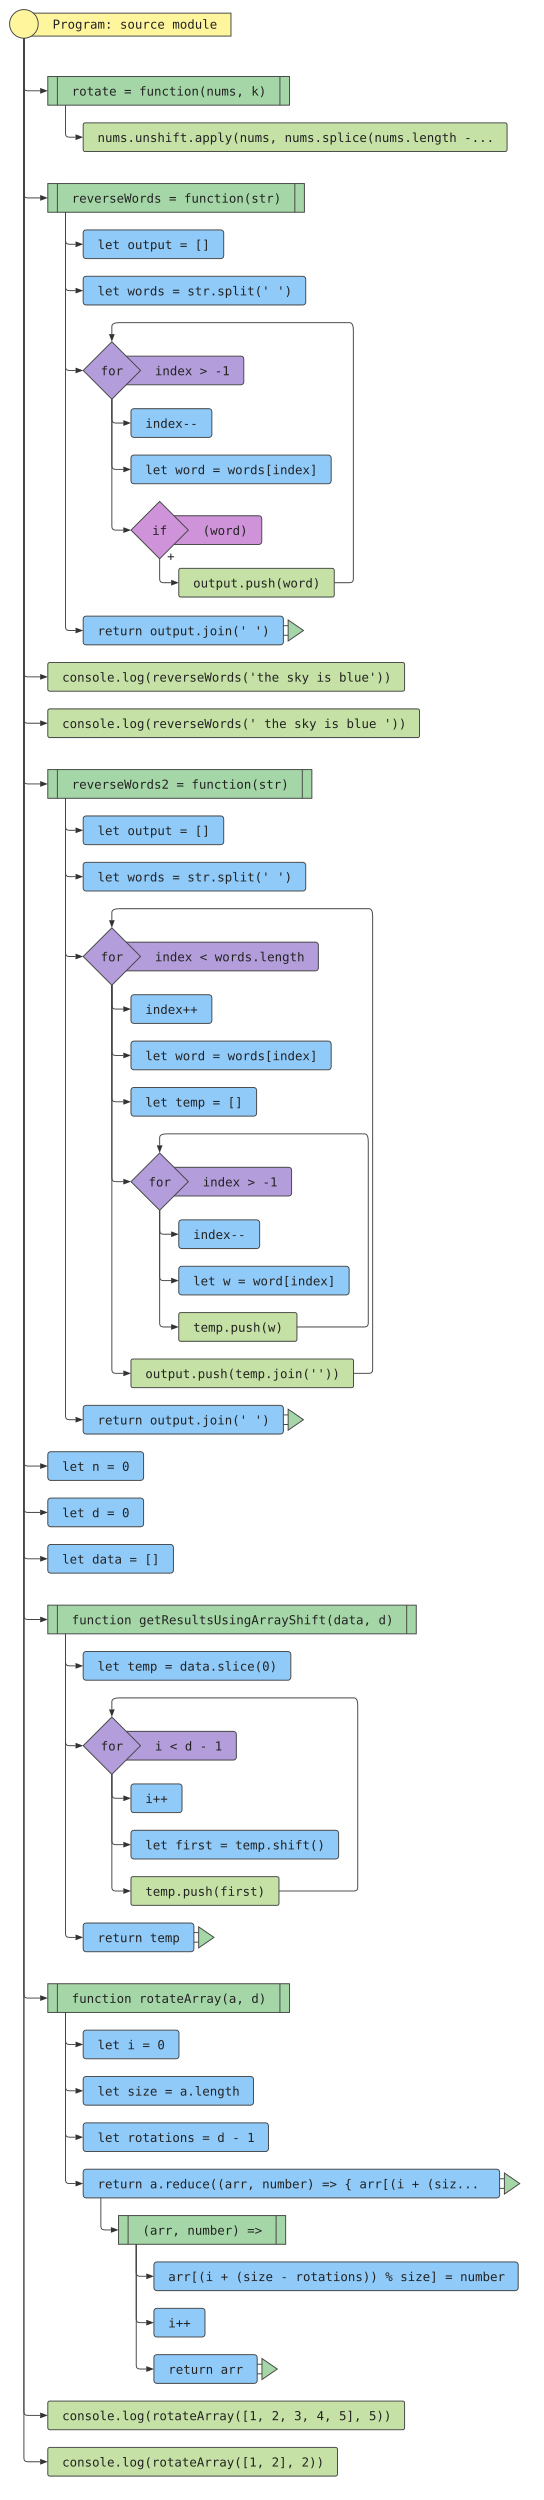
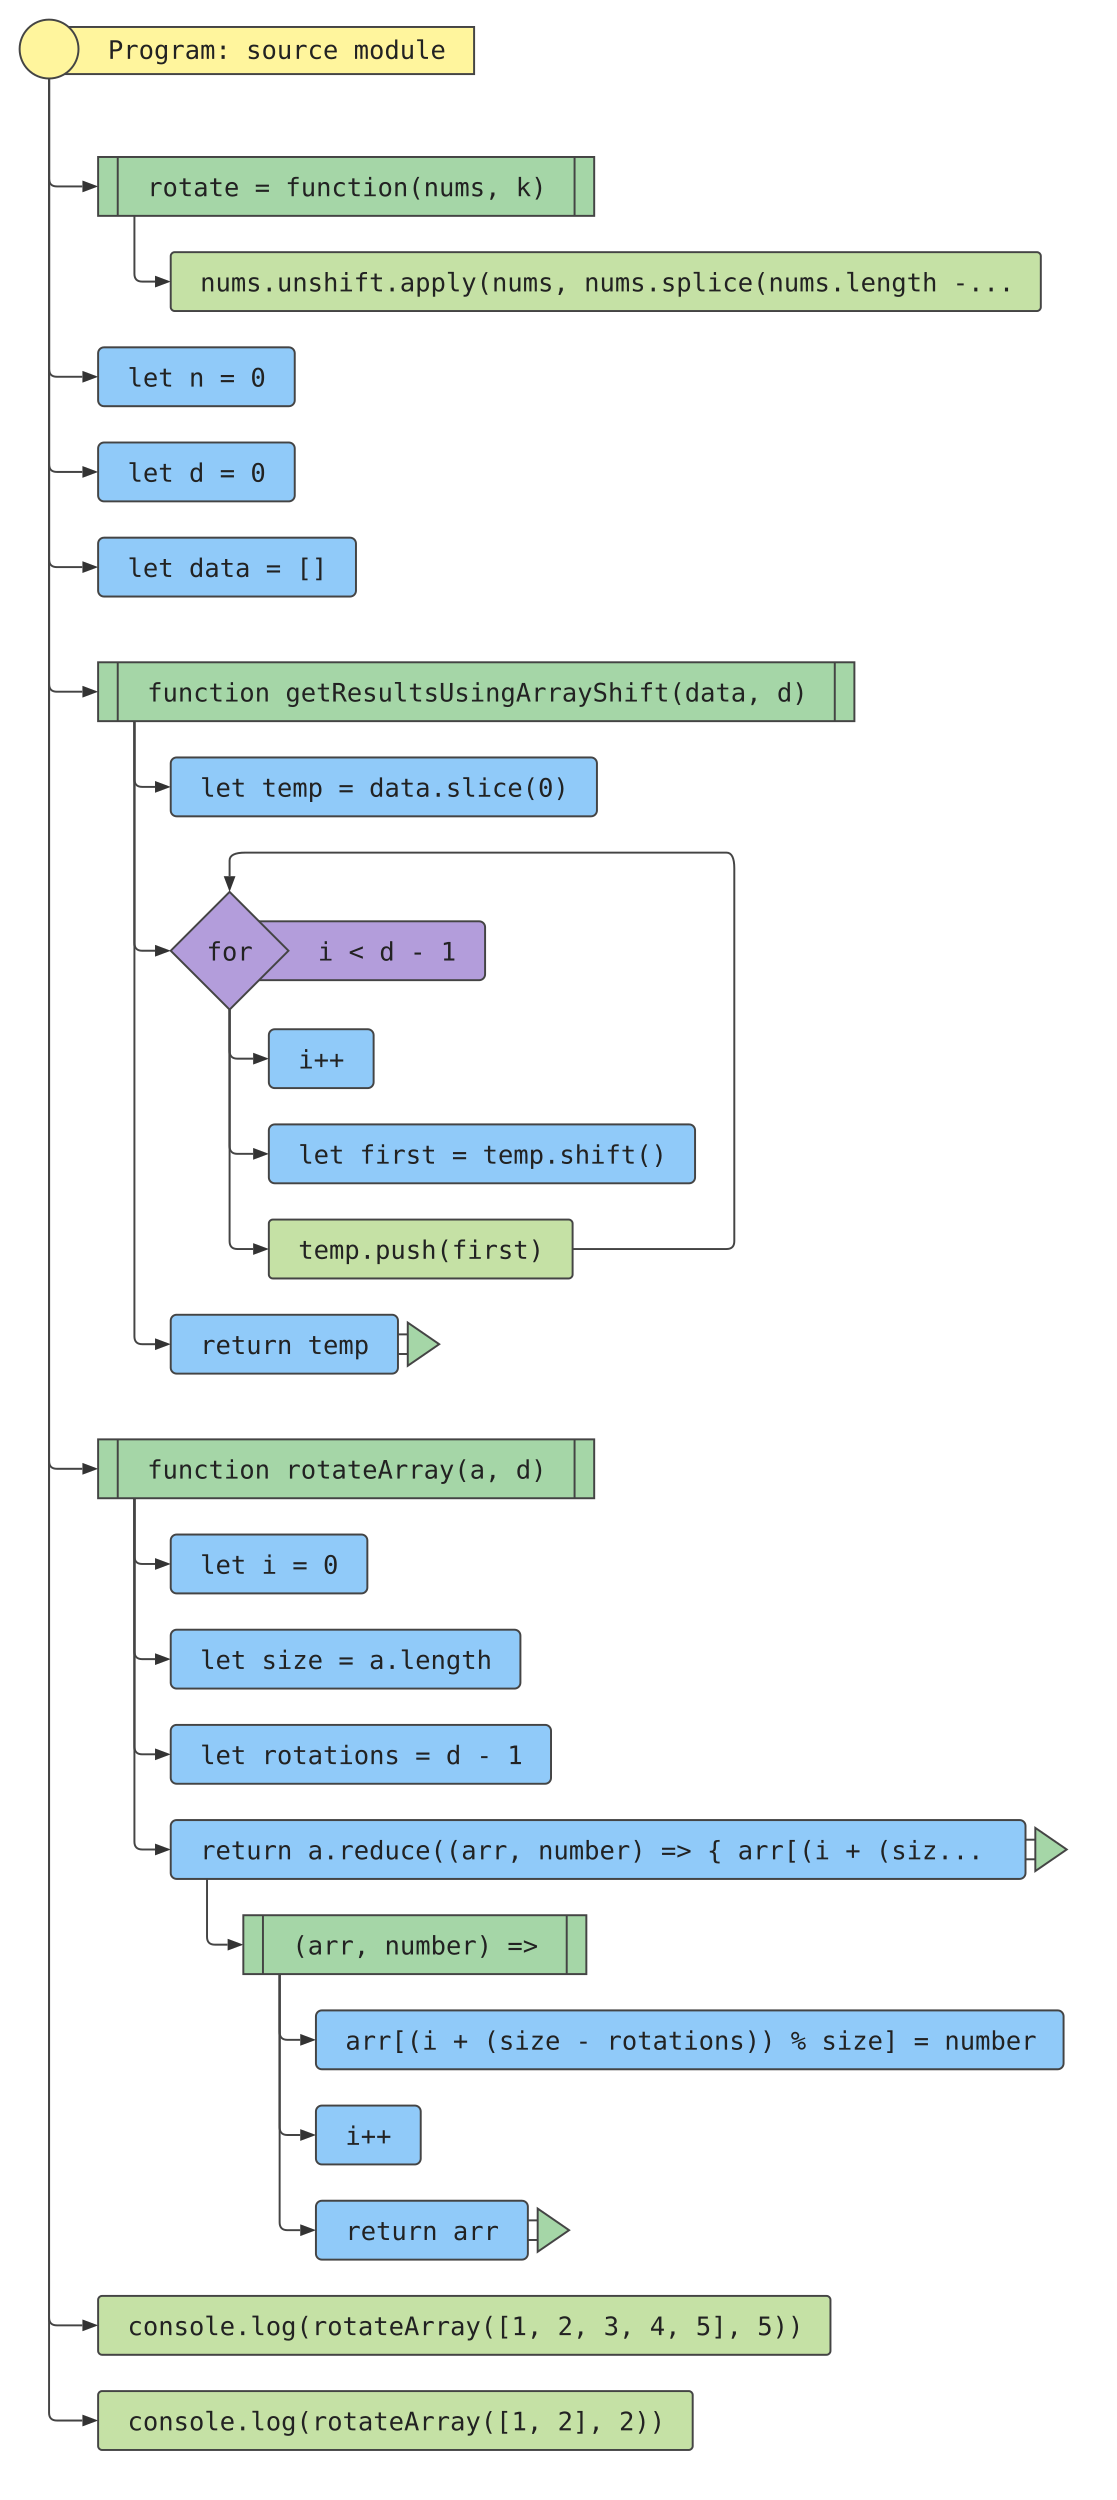
- <svg xmlns="http://www.w3.org/2000/svg" width="569" height="2615">
+ <svg xmlns="http://www.w3.org/2000/svg" width="569" height="1274">
  <g>
    <rect x="50" y="80" width="252.8" height="30" style="fill:#a5d6a7; stroke:#444; stroke-width:1" />
    <line x1="60" y1="80" x2="60" y2="110" style="fill:#a5d6a7; stroke:#444; stroke-width:1" />
    <line x1="292.8" y1="80" x2="292.8" y2="110" style="fill:#a5d6a7; stroke:#444; stroke-width:1" />
    <text x="75" y="100" font-family="monospace" font-size="13" fill="#222">
      <tspan x="75" y="100">rotate = function(nums, k)</tspan>
    </text>
  </g>
  <g>
    <rect x="87" y="128.5" width="443.4" height="30" rx="2" ry="2" style="fill:#C5E1A5; stroke:#444; stroke-width:1" />
    <text x="102" y="148.5" font-family="monospace" font-size="13" fill="#222">
      <tspan x="102" y="148.5">nums.unshift.apply(nums, nums.splice(nums.length -...</tspan>
    </text>
  </g>
  <g>
-     <rect x="50" y="192" width="268.4" height="30" style="fill:#a5d6a7; stroke:#444; stroke-width:1" />
-     <line x1="60" y1="192" x2="60" y2="222" style="fill:#a5d6a7; stroke:#444; stroke-width:1" />
-     <line x1="308.4" y1="192" x2="308.4" y2="222" style="fill:#a5d6a7; stroke:#444; stroke-width:1" />
-     <text x="75" y="212" font-family="monospace" font-size="13" fill="#222">
-       <tspan x="75" y="212">reverseWords = function(str)</tspan>
-     </text>
-   </g>
-   <g>
-     <rect x="87" y="240.5" width="147" height="30" rx="3" ry="3" style="fill:#90caf9; stroke:#444; stroke-width:1" />
-     <text x="102" y="260.5" font-family="monospace" font-size="13" fill="#222">
-       <tspan x="102" y="260.5">let output = []</tspan>
-     </text>
-   </g>
-   <g>
-     <rect x="87" y="289" width="232.8" height="30" rx="3" ry="3" style="fill:#90caf9; stroke:#444; stroke-width:1" />
-     <text x="102" y="309" font-family="monospace" font-size="13" fill="#222">
-       <tspan x="102" y="309">let words = str.split(' ')</tspan>
-     </text>
-   </g>
-   <g>
-     <rect x="117" y="372.5" width="138" height="30" rx="3" ry="3" style="fill:#b39ddb; stroke:#444; stroke-width:1" />
-     <polygon points="87,387.5 117,357.5 147,387.5 117,417.5" style="fill:#b39ddb; stroke:#444; stroke-width:1" />
-     <text x="162" y="392.5" font-family="monospace" font-size="13" fill="#222">
-       <tspan x="162" y="392.5">index &gt; -1</tspan>
-     </text>
-     <text x="105.3" y="392.5" font-family="monospace" font-size="13" fill="#222">for</text>
-   </g>
-   <g>
-     <rect x="137" y="427.5" width="84.6" height="30" rx="3" ry="3" style="fill:#90caf9; stroke:#444; stroke-width:1" />
-     <text x="152" y="447.5" font-family="monospace" font-size="13" fill="#222">
-       <tspan x="152" y="447.5">index--</tspan>
-     </text>
-   </g>
-   <g>
-     <rect x="137" y="476" width="209.4" height="30" rx="3" ry="3" style="fill:#90caf9; stroke:#444; stroke-width:1" />
-     <text x="152" y="496" font-family="monospace" font-size="13" fill="#222">
-       <tspan x="152" y="496">let word = words[index]</tspan>
-     </text>
-   </g>
-   <g>
-     <rect x="167" y="539.5" width="106.8" height="30" rx="3" ry="3" style="fill:#ce93d8; stroke:#444; stroke-width:1" />
-     <polygon points="137,554.5 167,524.5 197,554.5 167,584.5" style="fill:#ce93d8; stroke:#444; stroke-width:1" />
-     <text x="212" y="559.5" font-family="monospace" font-size="13" fill="#222">
-       <tspan x="212" y="559.5">(word)</tspan>
-     </text>
-     <text x="159.2" y="559.5" font-family="monospace" font-size="13" fill="#222">if</text>
-     <text x="174.8" y="586.45" font-family="monospace" font-size="13" fill="#222">+</text>
-   </g>
-   <g>
-     <rect x="187" y="594.5" width="162.6" height="30" rx="2" ry="2" style="fill:#C5E1A5; stroke:#444; stroke-width:1" />
-     <text x="202" y="614.5" font-family="monospace" font-size="13" fill="#222">
-       <tspan x="202" y="614.5">output.push(word)</tspan>
-     </text>
-   </g>
-   <g>
-     <rect x="87" y="644.5" width="209.4" height="30" rx="3" ry="3" style="fill:#90caf9; stroke:#444; stroke-width:1" />
-     <line x1="296.4" y1="654.5" x2="301.4" y2="654.5" style="fill:#a5d6a7; stroke:#444; stroke-width:1" />
-     <line x1="296.4" y1="664.5" x2="301.4" y2="664.5" style="fill:#a5d6a7; stroke:#444; stroke-width:1" />
-     <path d="M301.4, 648.5 L317.4, 659.5 L301.4, 670.5 Z" fill="#a5d6a7" stroke="#444" stroke-width="1" />
-     <text x="102" y="664.5" font-family="monospace" font-size="13" fill="#222">
-       <tspan x="102" y="664.5">return output.join(' ')</tspan>
-     </text>
-   </g>
-   <g>
-     <rect x="50" y="693" width="373.2" height="30" rx="2" ry="2" style="fill:#C5E1A5; stroke:#444; stroke-width:1" />
-     <text x="65" y="713" font-family="monospace" font-size="13" fill="#222">
-       <tspan x="65" y="713">console.log(reverseWords('the sky is blue'))</tspan>
-     </text>
-   </g>
-   <g>
-     <rect x="50" y="741.5" width="388.8" height="30" rx="2" ry="2" style="fill:#C5E1A5; stroke:#444; stroke-width:1" />
-     <text x="65" y="761.5" font-family="monospace" font-size="13" fill="#222">
-       <tspan x="65" y="761.5">console.log(reverseWords(' the sky is blue '))</tspan>
-     </text>
-   </g>
-   <g>
-     <rect x="50" y="805" width="276.2" height="30" style="fill:#a5d6a7; stroke:#444; stroke-width:1" />
-     <line x1="60" y1="805" x2="60" y2="835" style="fill:#a5d6a7; stroke:#444; stroke-width:1" />
-     <line x1="316.2" y1="805" x2="316.2" y2="835" style="fill:#a5d6a7; stroke:#444; stroke-width:1" />
-     <text x="75" y="825" font-family="monospace" font-size="13" fill="#222">
-       <tspan x="75" y="825">reverseWords2 = function(str)</tspan>
-     </text>
-   </g>
-   <g>
-     <rect x="87" y="853.5" width="147" height="30" rx="3" ry="3" style="fill:#90caf9; stroke:#444; stroke-width:1" />
-     <text x="102" y="873.5" font-family="monospace" font-size="13" fill="#222">
-       <tspan x="102" y="873.5">let output = []</tspan>
-     </text>
-   </g>
-   <g>
-     <rect x="87" y="902" width="232.8" height="30" rx="3" ry="3" style="fill:#90caf9; stroke:#444; stroke-width:1" />
-     <text x="102" y="922" font-family="monospace" font-size="13" fill="#222">
-       <tspan x="102" y="922">let words = str.split(' ')</tspan>
-     </text>
-   </g>
-   <g>
-     <rect x="117" y="985.5" width="216" height="30" rx="3" ry="3" style="fill:#b39ddb; stroke:#444; stroke-width:1" />
-     <polygon points="87,1000.5 117,970.5 147,1000.5 117,1030.5" style="fill:#b39ddb; stroke:#444; stroke-width:1" />
-     <text x="162" y="1005.5" font-family="monospace" font-size="13" fill="#222">
-       <tspan x="162" y="1005.5">index &lt; words.length</tspan>
-     </text>
-     <text x="105.3" y="1005.5" font-family="monospace" font-size="13" fill="#222">for</text>
-   </g>
-   <g>
-     <rect x="137" y="1040.5" width="84.6" height="30" rx="3" ry="3" style="fill:#90caf9; stroke:#444; stroke-width:1" />
-     <text x="152" y="1060.5" font-family="monospace" font-size="13" fill="#222">
-       <tspan x="152" y="1060.5">index++</tspan>
-     </text>
-   </g>
-   <g>
-     <rect x="137" y="1089" width="209.4" height="30" rx="3" ry="3" style="fill:#90caf9; stroke:#444; stroke-width:1" />
-     <text x="152" y="1109" font-family="monospace" font-size="13" fill="#222">
-       <tspan x="152" y="1109">let word = words[index]</tspan>
-     </text>
-   </g>
-   <g>
-     <rect x="137" y="1137.5" width="131.4" height="30" rx="3" ry="3" style="fill:#90caf9; stroke:#444; stroke-width:1" />
-     <text x="152" y="1157.5" font-family="monospace" font-size="13" fill="#222">
-       <tspan x="152" y="1157.5">let temp = []</tspan>
-     </text>
-   </g>
-   <g>
-     <rect x="167" y="1221" width="138" height="30" rx="3" ry="3" style="fill:#b39ddb; stroke:#444; stroke-width:1" />
-     <polygon points="137,1236 167,1206 197,1236 167,1266" style="fill:#b39ddb; stroke:#444; stroke-width:1" />
-     <text x="212" y="1241" font-family="monospace" font-size="13" fill="#222">
-       <tspan x="212" y="1241">index &gt; -1</tspan>
-     </text>
-     <text x="155.3" y="1241" font-family="monospace" font-size="13" fill="#222">for</text>
-   </g>
-   <g>
-     <rect x="187" y="1276" width="84.6" height="30" rx="3" ry="3" style="fill:#90caf9; stroke:#444; stroke-width:1" />
-     <text x="202" y="1296" font-family="monospace" font-size="13" fill="#222">
-       <tspan x="202" y="1296">index--</tspan>
-     </text>
-   </g>
-   <g>
-     <rect x="187" y="1324.5" width="178.2" height="30" rx="3" ry="3" style="fill:#90caf9; stroke:#444; stroke-width:1" />
-     <text x="202" y="1344.5" font-family="monospace" font-size="13" fill="#222">
-       <tspan x="202" y="1344.5">let w = word[index]</tspan>
-     </text>
-   </g>
-   <g>
-     <rect x="187" y="1373" width="123.6" height="30" rx="2" ry="2" style="fill:#C5E1A5; stroke:#444; stroke-width:1" />
-     <text x="202" y="1393" font-family="monospace" font-size="13" fill="#222">
-       <tspan x="202" y="1393">temp.push(w)</tspan>
-     </text>
-   </g>
-   <g>
-     <rect x="137" y="1421.5" width="232.8" height="30" rx="2" ry="2" style="fill:#C5E1A5; stroke:#444; stroke-width:1" />
-     <text x="152" y="1441.5" font-family="monospace" font-size="13" fill="#222">
-       <tspan x="152" y="1441.5">output.push(temp.join(''))</tspan>
-     </text>
-   </g>
-   <g>
-     <rect x="87" y="1470" width="209.4" height="30" rx="3" ry="3" style="fill:#90caf9; stroke:#444; stroke-width:1" />
-     <line x1="296.4" y1="1480" x2="301.4" y2="1480" style="fill:#a5d6a7; stroke:#444; stroke-width:1" />
-     <line x1="296.4" y1="1490" x2="301.4" y2="1490" style="fill:#a5d6a7; stroke:#444; stroke-width:1" />
-     <path d="M301.4, 1474 L317.4, 1485 L301.4, 1496 Z" fill="#a5d6a7" stroke="#444" stroke-width="1" />
-     <text x="102" y="1490" font-family="monospace" font-size="13" fill="#222">
-       <tspan x="102" y="1490">return output.join(' ')</tspan>
-     </text>
-   </g>
-   <g>
-     <rect x="50" y="1518.5" width="100.2" height="30" rx="3" ry="3" style="fill:#90caf9; stroke:#444; stroke-width:1" />
-     <text x="65" y="1538.5" font-family="monospace" font-size="13" fill="#222">
-       <tspan x="65" y="1538.5">let n = 0</tspan>
-     </text>
-   </g>
-   <g>
-     <rect x="50" y="1567" width="100.2" height="30" rx="3" ry="3" style="fill:#90caf9; stroke:#444; stroke-width:1" />
-     <text x="65" y="1587" font-family="monospace" font-size="13" fill="#222">
-       <tspan x="65" y="1587">let d = 0</tspan>
-     </text>
-   </g>
-   <g>
-     <rect x="50" y="1615.5" width="131.4" height="30" rx="3" ry="3" style="fill:#90caf9; stroke:#444; stroke-width:1" />
-     <text x="65" y="1635.5" font-family="monospace" font-size="13" fill="#222">
-       <tspan x="65" y="1635.5">let data = []</tspan>
-     </text>
-   </g>
-   <g>
-     <rect x="50" y="1679" width="385.4" height="30" style="fill:#a5d6a7; stroke:#444; stroke-width:1" />
-     <line x1="60" y1="1679" x2="60" y2="1709" style="fill:#a5d6a7; stroke:#444; stroke-width:1" />
-     <line x1="425.4" y1="1679" x2="425.4" y2="1709" style="fill:#a5d6a7; stroke:#444; stroke-width:1" />
-     <text x="75" y="1699" font-family="monospace" font-size="13" fill="#222">
-       <tspan x="75" y="1699">function getResultsUsingArrayShift(data, d)</tspan>
-     </text>
-   </g>
-   <g>
-     <rect x="87" y="1727.5" width="217.2" height="30" rx="3" ry="3" style="fill:#90caf9; stroke:#444; stroke-width:1" />
-     <text x="102" y="1747.5" font-family="monospace" font-size="13" fill="#222">
-       <tspan x="102" y="1747.5">let temp = data.slice(0)</tspan>
-     </text>
-   </g>
-   <g>
-     <rect x="117" y="1811" width="130.2" height="30" rx="3" ry="3" style="fill:#b39ddb; stroke:#444; stroke-width:1" />
-     <polygon points="87,1826 117,1796 147,1826 117,1856" style="fill:#b39ddb; stroke:#444; stroke-width:1" />
-     <text x="162" y="1831" font-family="monospace" font-size="13" fill="#222">
-       <tspan x="162" y="1831">i &lt; d - 1</tspan>
-     </text>
-     <text x="105.3" y="1831" font-family="monospace" font-size="13" fill="#222">for</text>
-   </g>
-   <g>
-     <rect x="137" y="1866" width="53.4" height="30" rx="3" ry="3" style="fill:#90caf9; stroke:#444; stroke-width:1" />
-     <text x="152" y="1886" font-family="monospace" font-size="13" fill="#222">
-       <tspan x="152" y="1886">i++</tspan>
-     </text>
-   </g>
-   <g>
-     <rect x="137" y="1914.5" width="217.2" height="30" rx="3" ry="3" style="fill:#90caf9; stroke:#444; stroke-width:1" />
-     <text x="152" y="1934.5" font-family="monospace" font-size="13" fill="#222">
-       <tspan x="152" y="1934.5">let first = temp.shift()</tspan>
-     </text>
-   </g>
-   <g>
-     <rect x="137" y="1963" width="154.8" height="30" rx="2" ry="2" style="fill:#C5E1A5; stroke:#444; stroke-width:1" />
-     <text x="152" y="1983" font-family="monospace" font-size="13" fill="#222">
-       <tspan x="152" y="1983">temp.push(first)</tspan>
-     </text>
-   </g>
-   <g>
-     <rect x="87" y="2011.5" width="115.8" height="30" rx="3" ry="3" style="fill:#90caf9; stroke:#444; stroke-width:1" />
-     <line x1="202.8" y1="2021.5" x2="207.8" y2="2021.5" style="fill:#a5d6a7; stroke:#444; stroke-width:1" />
-     <line x1="202.8" y1="2031.5" x2="207.8" y2="2031.5" style="fill:#a5d6a7; stroke:#444; stroke-width:1" />
-     <path d="M207.8, 2015.5 L223.8, 2026.5 L207.8, 2037.5 Z" fill="#a5d6a7" stroke="#444" stroke-width="1" />
-     <text x="102" y="2031.5" font-family="monospace" font-size="13" fill="#222">
-       <tspan x="102" y="2031.5">return temp</tspan>
-     </text>
-   </g>
-   <g>
-     <rect x="50" y="2075" width="252.8" height="30" style="fill:#a5d6a7; stroke:#444; stroke-width:1" />
-     <line x1="60" y1="2075" x2="60" y2="2105" style="fill:#a5d6a7; stroke:#444; stroke-width:1" />
-     <line x1="292.8" y1="2075" x2="292.8" y2="2105" style="fill:#a5d6a7; stroke:#444; stroke-width:1" />
-     <text x="75" y="2095" font-family="monospace" font-size="13" fill="#222">
-       <tspan x="75" y="2095">function rotateArray(a, d)</tspan>
-     </text>
-   </g>
-   <g>
-     <rect x="87" y="2123.5" width="100.2" height="30" rx="3" ry="3" style="fill:#90caf9; stroke:#444; stroke-width:1" />
-     <text x="102" y="2143.5" font-family="monospace" font-size="13" fill="#222">
-       <tspan x="102" y="2143.5">let i = 0</tspan>
-     </text>
-   </g>
-   <g>
-     <rect x="87" y="2172" width="178.2" height="30" rx="3" ry="3" style="fill:#90caf9; stroke:#444; stroke-width:1" />
-     <text x="102" y="2192" font-family="monospace" font-size="13" fill="#222">
-       <tspan x="102" y="2192">let size = a.length</tspan>
-     </text>
-   </g>
-   <g>
-     <rect x="87" y="2220.5" width="193.8" height="30" rx="3" ry="3" style="fill:#90caf9; stroke:#444; stroke-width:1" />
-     <text x="102" y="2240.5" font-family="monospace" font-size="13" fill="#222">
-       <tspan x="102" y="2240.5">let rotations = d - 1</tspan>
-     </text>
-   </g>
-   <g>
-     <rect x="87" y="2269" width="435.6" height="30" rx="3" ry="3" style="fill:#90caf9; stroke:#444; stroke-width:1" />
-     <line x1="522.6" y1="2279" x2="527.6" y2="2279" style="fill:#a5d6a7; stroke:#444; stroke-width:1" />
-     <line x1="522.6" y1="2289" x2="527.6" y2="2289" style="fill:#a5d6a7; stroke:#444; stroke-width:1" />
-     <path d="M527.6, 2273 L543.6, 2284 L527.6, 2295 Z" fill="#a5d6a7" stroke="#444" stroke-width="1" />
-     <text x="102" y="2289" font-family="monospace" font-size="13" fill="#222">
-       <tspan x="102" y="2289">return a.reduce((arr, number) =&gt; {
+     <rect x="50" y="177" width="100.2" height="30" rx="3" ry="3" style="fill:#90caf9; stroke:#444; stroke-width:1" />
+     <text x="65" y="197" font-family="monospace" font-size="13" fill="#222">
+       <tspan x="65" y="197">let n = 0</tspan>
+     </text>
+   </g>
+   <g>
+     <rect x="50" y="225.5" width="100.2" height="30" rx="3" ry="3" style="fill:#90caf9; stroke:#444; stroke-width:1" />
+     <text x="65" y="245.5" font-family="monospace" font-size="13" fill="#222">
+       <tspan x="65" y="245.5">let d = 0</tspan>
+     </text>
+   </g>
+   <g>
+     <rect x="50" y="274" width="131.4" height="30" rx="3" ry="3" style="fill:#90caf9; stroke:#444; stroke-width:1" />
+     <text x="65" y="294" font-family="monospace" font-size="13" fill="#222">
+       <tspan x="65" y="294">let data = []</tspan>
+     </text>
+   </g>
+   <g>
+     <rect x="50" y="337.5" width="385.4" height="30" style="fill:#a5d6a7; stroke:#444; stroke-width:1" />
+     <line x1="60" y1="337.5" x2="60" y2="367.5" style="fill:#a5d6a7; stroke:#444; stroke-width:1" />
+     <line x1="425.4" y1="337.5" x2="425.4" y2="367.5" style="fill:#a5d6a7; stroke:#444; stroke-width:1" />
+     <text x="75" y="357.5" font-family="monospace" font-size="13" fill="#222">
+       <tspan x="75" y="357.5">function getResultsUsingArrayShift(data, d)</tspan>
+     </text>
+   </g>
+   <g>
+     <rect x="87" y="386" width="217.2" height="30" rx="3" ry="3" style="fill:#90caf9; stroke:#444; stroke-width:1" />
+     <text x="102" y="406" font-family="monospace" font-size="13" fill="#222">
+       <tspan x="102" y="406">let temp = data.slice(0)</tspan>
+     </text>
+   </g>
+   <g>
+     <rect x="117" y="469.5" width="130.2" height="30" rx="3" ry="3" style="fill:#b39ddb; stroke:#444; stroke-width:1" />
+     <polygon points="87,484.5 117,454.5 147,484.5 117,514.5" style="fill:#b39ddb; stroke:#444; stroke-width:1" />
+     <text x="162" y="489.5" font-family="monospace" font-size="13" fill="#222">
+       <tspan x="162" y="489.5">i &lt; d - 1</tspan>
+     </text>
+     <text x="105.3" y="489.5" font-family="monospace" font-size="13" fill="#222">for</text>
+   </g>
+   <g>
+     <rect x="137" y="524.5" width="53.4" height="30" rx="3" ry="3" style="fill:#90caf9; stroke:#444; stroke-width:1" />
+     <text x="152" y="544.5" font-family="monospace" font-size="13" fill="#222">
+       <tspan x="152" y="544.5">i++</tspan>
+     </text>
+   </g>
+   <g>
+     <rect x="137" y="573" width="217.2" height="30" rx="3" ry="3" style="fill:#90caf9; stroke:#444; stroke-width:1" />
+     <text x="152" y="593" font-family="monospace" font-size="13" fill="#222">
+       <tspan x="152" y="593">let first = temp.shift()</tspan>
+     </text>
+   </g>
+   <g>
+     <rect x="137" y="621.5" width="154.8" height="30" rx="2" ry="2" style="fill:#C5E1A5; stroke:#444; stroke-width:1" />
+     <text x="152" y="641.5" font-family="monospace" font-size="13" fill="#222">
+       <tspan x="152" y="641.5">temp.push(first)</tspan>
+     </text>
+   </g>
+   <g>
+     <rect x="87" y="670" width="115.8" height="30" rx="3" ry="3" style="fill:#90caf9; stroke:#444; stroke-width:1" />
+     <line x1="202.8" y1="680" x2="207.8" y2="680" style="fill:#a5d6a7; stroke:#444; stroke-width:1" />
+     <line x1="202.8" y1="690" x2="207.8" y2="690" style="fill:#a5d6a7; stroke:#444; stroke-width:1" />
+     <path d="M207.8, 674 L223.8, 685 L207.8, 696 Z" fill="#a5d6a7" stroke="#444" stroke-width="1" />
+     <text x="102" y="690" font-family="monospace" font-size="13" fill="#222">
+       <tspan x="102" y="690">return temp</tspan>
+     </text>
+   </g>
+   <g>
+     <rect x="50" y="733.5" width="252.8" height="30" style="fill:#a5d6a7; stroke:#444; stroke-width:1" />
+     <line x1="60" y1="733.5" x2="60" y2="763.5" style="fill:#a5d6a7; stroke:#444; stroke-width:1" />
+     <line x1="292.8" y1="733.5" x2="292.8" y2="763.5" style="fill:#a5d6a7; stroke:#444; stroke-width:1" />
+     <text x="75" y="753.5" font-family="monospace" font-size="13" fill="#222">
+       <tspan x="75" y="753.5">function rotateArray(a, d)</tspan>
+     </text>
+   </g>
+   <g>
+     <rect x="87" y="782" width="100.2" height="30" rx="3" ry="3" style="fill:#90caf9; stroke:#444; stroke-width:1" />
+     <text x="102" y="802" font-family="monospace" font-size="13" fill="#222">
+       <tspan x="102" y="802">let i = 0</tspan>
+     </text>
+   </g>
+   <g>
+     <rect x="87" y="830.5" width="178.2" height="30" rx="3" ry="3" style="fill:#90caf9; stroke:#444; stroke-width:1" />
+     <text x="102" y="850.5" font-family="monospace" font-size="13" fill="#222">
+       <tspan x="102" y="850.5">let size = a.length</tspan>
+     </text>
+   </g>
+   <g>
+     <rect x="87" y="879" width="193.8" height="30" rx="3" ry="3" style="fill:#90caf9; stroke:#444; stroke-width:1" />
+     <text x="102" y="899" font-family="monospace" font-size="13" fill="#222">
+       <tspan x="102" y="899">let rotations = d - 1</tspan>
+     </text>
+   </g>
+   <g>
+     <rect x="87" y="927.5" width="435.6" height="30" rx="3" ry="3" style="fill:#90caf9; stroke:#444; stroke-width:1" />
+     <line x1="522.6" y1="937.5" x2="527.6" y2="937.5" style="fill:#a5d6a7; stroke:#444; stroke-width:1" />
+     <line x1="522.6" y1="947.5" x2="527.6" y2="947.5" style="fill:#a5d6a7; stroke:#444; stroke-width:1" />
+     <path d="M527.6, 931.5 L543.6, 942.5 L527.6, 953.5 Z" fill="#a5d6a7" stroke="#444" stroke-width="1" />
+     <text x="102" y="947.5" font-family="monospace" font-size="13" fill="#222">
+       <tspan x="102" y="947.5">return a.reduce((arr, number) =&gt; {
  arr[(i + (siz...</tspan>
    </text>
  </g>
  <g>
-     <rect x="124" y="2317.5" width="174.8" height="30" style="fill:#a5d6a7; stroke:#444; stroke-width:1" />
-     <line x1="134" y1="2317.5" x2="134" y2="2347.5" style="fill:#a5d6a7; stroke:#444; stroke-width:1" />
-     <line x1="288.8" y1="2317.5" x2="288.8" y2="2347.5" style="fill:#a5d6a7; stroke:#444; stroke-width:1" />
-     <text x="149" y="2337.5" font-family="monospace" font-size="13" fill="#222">
-       <tspan x="149" y="2337.5">(arr, number) =&gt;</tspan>
-     </text>
-   </g>
-   <g>
-     <rect x="161" y="2366" width="381" height="30" rx="3" ry="3" style="fill:#90caf9; stroke:#444; stroke-width:1" />
-     <text x="176" y="2386" font-family="monospace" font-size="13" fill="#222">
-       <tspan x="176" y="2386">arr[(i + (size - rotations)) % size] = number</tspan>
-     </text>
-   </g>
-   <g>
-     <rect x="161" y="2414.5" width="53.4" height="30" rx="3" ry="3" style="fill:#90caf9; stroke:#444; stroke-width:1" />
-     <text x="176" y="2434.5" font-family="monospace" font-size="13" fill="#222">
-       <tspan x="176" y="2434.5">i++</tspan>
-     </text>
-   </g>
-   <g>
-     <rect x="161" y="2463" width="108" height="30" rx="3" ry="3" style="fill:#90caf9; stroke:#444; stroke-width:1" />
-     <line x1="269" y1="2473" x2="274" y2="2473" style="fill:#a5d6a7; stroke:#444; stroke-width:1" />
-     <line x1="269" y1="2483" x2="274" y2="2483" style="fill:#a5d6a7; stroke:#444; stroke-width:1" />
-     <path d="M274, 2467 L290, 2478 L274, 2489 Z" fill="#a5d6a7" stroke="#444" stroke-width="1" />
-     <text x="176" y="2483" font-family="monospace" font-size="13" fill="#222">
-       <tspan x="176" y="2483">return arr</tspan>
-     </text>
-   </g>
-   <g>
-     <rect x="50" y="2511.5" width="373.2" height="30" rx="2" ry="2" style="fill:#C5E1A5; stroke:#444; stroke-width:1" />
-     <text x="65" y="2531.5" font-family="monospace" font-size="13" fill="#222">
-       <tspan x="65" y="2531.5">console.log(rotateArray([1, 2, 3, 4, 5], 5))</tspan>
-     </text>
-   </g>
-   <g>
-     <rect x="50" y="2560" width="303" height="30" rx="2" ry="2" style="fill:#C5E1A5; stroke:#444; stroke-width:1" />
-     <text x="65" y="2580" font-family="monospace" font-size="13" fill="#222">
-       <tspan x="65" y="2580">console.log(rotateArray([1, 2], 2))</tspan>
+     <rect x="124" y="976" width="174.8" height="30" style="fill:#a5d6a7; stroke:#444; stroke-width:1" />
+     <line x1="134" y1="976" x2="134" y2="1006" style="fill:#a5d6a7; stroke:#444; stroke-width:1" />
+     <line x1="288.8" y1="976" x2="288.8" y2="1006" style="fill:#a5d6a7; stroke:#444; stroke-width:1" />
+     <text x="149" y="996" font-family="monospace" font-size="13" fill="#222">
+       <tspan x="149" y="996">(arr, number) =&gt;</tspan>
+     </text>
+   </g>
+   <g>
+     <rect x="161" y="1024.5" width="381" height="30" rx="3" ry="3" style="fill:#90caf9; stroke:#444; stroke-width:1" />
+     <text x="176" y="1044.5" font-family="monospace" font-size="13" fill="#222">
+       <tspan x="176" y="1044.5">arr[(i + (size - rotations)) % size] = number</tspan>
+     </text>
+   </g>
+   <g>
+     <rect x="161" y="1073" width="53.4" height="30" rx="3" ry="3" style="fill:#90caf9; stroke:#444; stroke-width:1" />
+     <text x="176" y="1093" font-family="monospace" font-size="13" fill="#222">
+       <tspan x="176" y="1093">i++</tspan>
+     </text>
+   </g>
+   <g>
+     <rect x="161" y="1121.5" width="108" height="30" rx="3" ry="3" style="fill:#90caf9; stroke:#444; stroke-width:1" />
+     <line x1="269" y1="1131.5" x2="274" y2="1131.5" style="fill:#a5d6a7; stroke:#444; stroke-width:1" />
+     <line x1="269" y1="1141.5" x2="274" y2="1141.5" style="fill:#a5d6a7; stroke:#444; stroke-width:1" />
+     <path d="M274, 1125.5 L290, 1136.5 L274, 1147.5 Z" fill="#a5d6a7" stroke="#444" stroke-width="1" />
+     <text x="176" y="1141.5" font-family="monospace" font-size="13" fill="#222">
+       <tspan x="176" y="1141.5">return arr</tspan>
+     </text>
+   </g>
+   <g>
+     <rect x="50" y="1170" width="373.2" height="30" rx="2" ry="2" style="fill:#C5E1A5; stroke:#444; stroke-width:1" />
+     <text x="65" y="1190" font-family="monospace" font-size="13" fill="#222">
+       <tspan x="65" y="1190">console.log(rotateArray([1, 2, 3, 4, 5], 5))</tspan>
+     </text>
+   </g>
+   <g>
+     <rect x="50" y="1218.5" width="303" height="30" rx="2" ry="2" style="fill:#C5E1A5; stroke:#444; stroke-width:1" />
+     <text x="65" y="1238.5" font-family="monospace" font-size="13" fill="#222">
+       <tspan x="65" y="1238.5">console.log(rotateArray([1, 2], 2))</tspan>
    </text>
  </g>
  <g>
    <rect x="25" y="13.75" width="216.6" height="24" style="fill:#fff59d; stroke:#444; stroke-width:1" />
    <circle cx="25" cy="25" r="15" style="fill:#fff59d; stroke:#444; stroke-width:1" />
    <text x="55" y="30" font-family="monospace" font-size="13" fill="#222">
      <tspan x="55" y="30">Program: source module</tspan>
    </text>
  </g>
  <g>
    <path d="M25, 40 L25 91 Q25 95                 29 95                 L42 95 " style="fill:none; stroke:#444; stroke-width:1" />
    <path d="M42, 92 L50, 95 L42, 98 Z" fill="#333" />
  </g>
  <g>
    <path d="M68.5, 110 L68.5 139.5 Q68.5 143.5                 72.5 143.5                 L79 143.5 " style="fill:none; stroke:#444; stroke-width:1" />
    <path d="M79, 140.5 L87, 143.5 L79, 146.5 Z" fill="#333" />
  </g>
  <g>
-     <path d="M25, 40 L25 203 Q25 207                 29 207                 L42 207 " style="fill:none; stroke:#444; stroke-width:1" />
-     <path d="M42, 204 L50, 207 L42, 210 Z" fill="#333" />
-   </g>
-   <g>
-     <path d="M68.5, 222 L68.5 251.5 Q68.5 255.5                 72.5 255.5                 L79 255.5 " style="fill:none; stroke:#444; stroke-width:1" />
-     <path d="M79, 252.5 L87, 255.5 L79, 258.5 Z" fill="#333" />
-   </g>
-   <g>
-     <path d="M68.5, 222 L68.5 300 Q68.5 304                 72.5 304                 L79 304 " style="fill:none; stroke:#444; stroke-width:1" />
-     <path d="M79, 301 L87, 304 L79, 307 Z" fill="#333" />
-   </g>
-   <g>
-     <path d="M68.5, 222 L68.5 383.5 Q68.5 387.5                 72.5 387.5                 L79 387.5 " style="fill:none; stroke:#444; stroke-width:1" />
-     <path d="M79, 384.5 L87, 387.5 L79, 390.5 Z" fill="#333" />
-   </g>
-   <g>
-     <path d="M117, 417.5 L117 438.5 Q117 442.5                 121 442.5                 L129 442.5 " style="fill:none; stroke:#444; stroke-width:1" />
-     <path d="M129, 439.5 L137, 442.5 L129, 445.5 Z" fill="#333" />
-   </g>
-   <g>
-     <path d="M117, 417.5 L117 487 Q117 491                 121 491                 L129 491 " style="fill:none; stroke:#444; stroke-width:1" />
-     <path d="M129, 488 L137, 491 L129, 494 Z" fill="#333" />
-   </g>
-   <g>
-     <path d="M117, 417.5 L117 550.5 Q117 554.5                 121 554.5                 L129 554.5 " style="fill:none; stroke:#444; stroke-width:1" />
-     <path d="M129, 551.5 L137, 554.5 L129, 557.5 Z" fill="#333" />
-   </g>
-   <g>
-     <path d="M167, 584.5 L167 605.5 Q167 609.5                 171 609.5                 L179 609.5 " style="fill:none; stroke:#444; stroke-width:1" />
-     <path d="M179, 606.5 L187, 609.5 L179, 612.5 Z" fill="#333" />
-   </g>
-   <g>
-     <path d="M349.6, 609.5 L365.6 609.5  Q369.6 609.5                 369.6 605.5                 L369.6 345.5 Q369.6 337.5                 365.6 337.5                 L125 337.5  Q117 337.5                 117 341.5                 L117 349.5" style="fill:none; stroke:#444; stroke-width:1" />
-     <path d="M114, 349.5 L117, 357.5 L120, 349.5 Z" fill="#333" />
-   </g>
-   <g>
-     <path d="M68.5, 222 L68.5 655.5 Q68.5 659.5                 72.5 659.5                 L79 659.5 " style="fill:none; stroke:#444; stroke-width:1" />
-     <path d="M79, 656.5 L87, 659.5 L79, 662.5 Z" fill="#333" />
-   </g>
-   <g>
-     <path d="M25, 40 L25 704 Q25 708                 29 708                 L42 708 " style="fill:none; stroke:#444; stroke-width:1" />
-     <path d="M42, 705 L50, 708 L42, 711 Z" fill="#333" />
-   </g>
-   <g>
-     <path d="M25, 40 L25 752.5 Q25 756.5                 29 756.5                 L42 756.5 " style="fill:none; stroke:#444; stroke-width:1" />
-     <path d="M42, 753.5 L50, 756.5 L42, 759.5 Z" fill="#333" />
-   </g>
-   <g>
-     <path d="M25, 40 L25 816 Q25 820                 29 820                 L42 820 " style="fill:none; stroke:#444; stroke-width:1" />
-     <path d="M42, 817 L50, 820 L42, 823 Z" fill="#333" />
-   </g>
-   <g>
-     <path d="M68.5, 835 L68.5 864.5 Q68.5 868.5                 72.5 868.5                 L79 868.5 " style="fill:none; stroke:#444; stroke-width:1" />
-     <path d="M79, 865.5 L87, 868.5 L79, 871.5 Z" fill="#333" />
-   </g>
-   <g>
-     <path d="M68.5, 835 L68.5 913 Q68.5 917                 72.5 917                 L79 917 " style="fill:none; stroke:#444; stroke-width:1" />
-     <path d="M79, 914 L87, 917 L79, 920 Z" fill="#333" />
-   </g>
-   <g>
-     <path d="M68.5, 835 L68.5 996.5 Q68.5 1000.5                 72.5 1000.5                 L79 1000.5 " style="fill:none; stroke:#444; stroke-width:1" />
-     <path d="M79, 997.5 L87, 1000.5 L79, 1003.5 Z" fill="#333" />
-   </g>
-   <g>
-     <path d="M117, 1030.5 L117 1051.5 Q117 1055.5                 121 1055.5                 L129 1055.5 " style="fill:none; stroke:#444; stroke-width:1" />
-     <path d="M129, 1052.5 L137, 1055.5 L129, 1058.5 Z" fill="#333" />
-   </g>
-   <g>
-     <path d="M117, 1030.5 L117 1100 Q117 1104                 121 1104                 L129 1104 " style="fill:none; stroke:#444; stroke-width:1" />
-     <path d="M129, 1101 L137, 1104 L129, 1107 Z" fill="#333" />
-   </g>
-   <g>
-     <path d="M117, 1030.5 L117 1148.5 Q117 1152.5                 121 1152.5                 L129 1152.5 " style="fill:none; stroke:#444; stroke-width:1" />
-     <path d="M129, 1149.5 L137, 1152.5 L129, 1155.5 Z" fill="#333" />
-   </g>
-   <g>
-     <path d="M117, 1030.5 L117 1232 Q117 1236                 121 1236                 L129 1236 " style="fill:none; stroke:#444; stroke-width:1" />
-     <path d="M129, 1233 L137, 1236 L129, 1239 Z" fill="#333" />
-   </g>
-   <g>
-     <path d="M167, 1266 L167 1287 Q167 1291                 171 1291                 L179 1291 " style="fill:none; stroke:#444; stroke-width:1" />
-     <path d="M179, 1288 L187, 1291 L179, 1294 Z" fill="#333" />
-   </g>
-   <g>
-     <path d="M167, 1266 L167 1335.5 Q167 1339.5                 171 1339.5                 L179 1339.5 " style="fill:none; stroke:#444; stroke-width:1" />
-     <path d="M179, 1336.5 L187, 1339.5 L179, 1342.5 Z" fill="#333" />
-   </g>
-   <g>
-     <path d="M167, 1266 L167 1384 Q167 1388                 171 1388                 L179 1388 " style="fill:none; stroke:#444; stroke-width:1" />
-     <path d="M179, 1385 L187, 1388 L179, 1391 Z" fill="#333" />
-   </g>
-   <g>
-     <path d="M310.6, 1388 L381.2 1388  Q385.2 1388                 385.2 1384                 L385.2 1194 Q385.2 1186                 381.2 1186                 L175 1186  Q167 1186                 167 1190                 L167 1198" style="fill:none; stroke:#444; stroke-width:1" />
-     <path d="M164, 1198 L167, 1206 L170, 1198 Z" fill="#333" />
-   </g>
-   <g>
-     <path d="M117, 1030.5 L117 1432.5 Q117 1436.5                 121 1436.5                 L129 1436.5 " style="fill:none; stroke:#444; stroke-width:1" />
-     <path d="M129, 1433.5 L137, 1436.5 L129, 1439.5 Z" fill="#333" />
-   </g>
-   <g>
-     <path d="M369.8, 1436.5 L385.8 1436.5  Q389.8 1436.5                 389.8 1432.5                 L389.8 958.5 Q389.8 950.5                 385.8 950.5                 L125 950.5  Q117 950.5                 117 954.5                 L117 962.5" style="fill:none; stroke:#444; stroke-width:1" />
-     <path d="M114, 962.5 L117, 970.5 L120, 962.5 Z" fill="#333" />
-   </g>
-   <g>
-     <path d="M68.5, 835 L68.5 1481 Q68.5 1485                 72.5 1485                 L79 1485 " style="fill:none; stroke:#444; stroke-width:1" />
-     <path d="M79, 1482 L87, 1485 L79, 1488 Z" fill="#333" />
-   </g>
-   <g>
-     <path d="M25, 40 L25 1529.5 Q25 1533.5                 29 1533.5                 L42 1533.5 " style="fill:none; stroke:#444; stroke-width:1" />
-     <path d="M42, 1530.5 L50, 1533.5 L42, 1536.5 Z" fill="#333" />
-   </g>
-   <g>
-     <path d="M25, 40 L25 1578 Q25 1582                 29 1582                 L42 1582 " style="fill:none; stroke:#444; stroke-width:1" />
-     <path d="M42, 1579 L50, 1582 L42, 1585 Z" fill="#333" />
-   </g>
-   <g>
-     <path d="M25, 40 L25 1626.5 Q25 1630.5                 29 1630.5                 L42 1630.5 " style="fill:none; stroke:#444; stroke-width:1" />
-     <path d="M42, 1627.5 L50, 1630.5 L42, 1633.5 Z" fill="#333" />
-   </g>
-   <g>
-     <path d="M25, 40 L25 1690 Q25 1694                 29 1694                 L42 1694 " style="fill:none; stroke:#444; stroke-width:1" />
-     <path d="M42, 1691 L50, 1694 L42, 1697 Z" fill="#333" />
-   </g>
-   <g>
-     <path d="M68.5, 1709 L68.5 1738.5 Q68.5 1742.5                 72.5 1742.5                 L79 1742.5 " style="fill:none; stroke:#444; stroke-width:1" />
-     <path d="M79, 1739.5 L87, 1742.5 L79, 1745.5 Z" fill="#333" />
-   </g>
-   <g>
-     <path d="M68.5, 1709 L68.5 1822 Q68.5 1826                 72.5 1826                 L79 1826 " style="fill:none; stroke:#444; stroke-width:1" />
-     <path d="M79, 1823 L87, 1826 L79, 1829 Z" fill="#333" />
-   </g>
-   <g>
-     <path d="M117, 1856 L117 1877 Q117 1881                 121 1881                 L129 1881 " style="fill:none; stroke:#444; stroke-width:1" />
-     <path d="M129, 1878 L137, 1881 L129, 1884 Z" fill="#333" />
-   </g>
-   <g>
-     <path d="M117, 1856 L117 1925.5 Q117 1929.5                 121 1929.5                 L129 1929.5 " style="fill:none; stroke:#444; stroke-width:1" />
-     <path d="M129, 1926.5 L137, 1929.5 L129, 1932.5 Z" fill="#333" />
-   </g>
-   <g>
-     <path d="M117, 1856 L117 1974 Q117 1978                 121 1978                 L129 1978 " style="fill:none; stroke:#444; stroke-width:1" />
-     <path d="M129, 1975 L137, 1978 L129, 1981 Z" fill="#333" />
-   </g>
-   <g>
-     <path d="M291.8, 1978 L370.2 1978  Q374.2 1978                 374.2 1974                 L374.2 1784 Q374.2 1776                 370.2 1776                 L125 1776  Q117 1776                 117 1780                 L117 1788" style="fill:none; stroke:#444; stroke-width:1" />
-     <path d="M114, 1788 L117, 1796 L120, 1788 Z" fill="#333" />
-   </g>
-   <g>
-     <path d="M68.5, 1709 L68.5 2022.5 Q68.5 2026.5                 72.5 2026.5                 L79 2026.5 " style="fill:none; stroke:#444; stroke-width:1" />
-     <path d="M79, 2023.5 L87, 2026.5 L79, 2029.5 Z" fill="#333" />
-   </g>
-   <g>
-     <path d="M25, 40 L25 2086 Q25 2090                 29 2090                 L42 2090 " style="fill:none; stroke:#444; stroke-width:1" />
-     <path d="M42, 2087 L50, 2090 L42, 2093 Z" fill="#333" />
-   </g>
-   <g>
-     <path d="M68.5, 2105 L68.5 2134.5 Q68.5 2138.5                 72.5 2138.5                 L79 2138.5 " style="fill:none; stroke:#444; stroke-width:1" />
-     <path d="M79, 2135.5 L87, 2138.5 L79, 2141.5 Z" fill="#333" />
-   </g>
-   <g>
-     <path d="M68.5, 2105 L68.5 2183 Q68.5 2187                 72.5 2187                 L79 2187 " style="fill:none; stroke:#444; stroke-width:1" />
-     <path d="M79, 2184 L87, 2187 L79, 2190 Z" fill="#333" />
-   </g>
-   <g>
-     <path d="M68.5, 2105 L68.5 2231.5 Q68.5 2235.5                 72.5 2235.5                 L79 2235.5 " style="fill:none; stroke:#444; stroke-width:1" />
-     <path d="M79, 2232.5 L87, 2235.5 L79, 2238.5 Z" fill="#333" />
-   </g>
-   <g>
-     <path d="M68.5, 2105 L68.5 2280 Q68.5 2284                 72.5 2284                 L79 2284 " style="fill:none; stroke:#444; stroke-width:1" />
-     <path d="M79, 2281 L87, 2284 L79, 2287 Z" fill="#333" />
-   </g>
-   <g>
-     <path d="M105.5, 2299 L105.5 2328.5 Q105.5 2332.5                 109.5 2332.5                 L116 2332.5 " style="fill:none; stroke:#444; stroke-width:1" />
-     <path d="M116, 2329.5 L124, 2332.5 L116, 2335.5 Z" fill="#333" />
-   </g>
-   <g>
-     <path d="M142.5, 2347.5 L142.5 2377 Q142.5 2381                 146.5 2381                 L153 2381 " style="fill:none; stroke:#444; stroke-width:1" />
-     <path d="M153, 2378 L161, 2381 L153, 2384 Z" fill="#333" />
-   </g>
-   <g>
-     <path d="M142.5, 2347.5 L142.5 2425.5 Q142.5 2429.5                 146.5 2429.5                 L153 2429.5 " style="fill:none; stroke:#444; stroke-width:1" />
-     <path d="M153, 2426.5 L161, 2429.5 L153, 2432.5 Z" fill="#333" />
-   </g>
-   <g>
-     <path d="M142.5, 2347.5 L142.5 2474 Q142.5 2478                 146.5 2478                 L153 2478 " style="fill:none; stroke:#444; stroke-width:1" />
-     <path d="M153, 2475 L161, 2478 L153, 2481 Z" fill="#333" />
-   </g>
-   <g>
-     <path d="M25, 40 L25 2522.5 Q25 2526.5                 29 2526.5                 L42 2526.5 " style="fill:none; stroke:#444; stroke-width:1" />
-     <path d="M42, 2523.5 L50, 2526.5 L42, 2529.5 Z" fill="#333" />
-   </g>
-   <g>
-     <path d="M25, 40 L25 2571 Q25 2575                 29 2575                 L42 2575 " style="fill:none; stroke:#444; stroke-width:1" />
-     <path d="M42, 2572 L50, 2575 L42, 2578 Z" fill="#333" />
+     <path d="M25, 40 L25 188 Q25 192                 29 192                 L42 192 " style="fill:none; stroke:#444; stroke-width:1" />
+     <path d="M42, 189 L50, 192 L42, 195 Z" fill="#333" />
+   </g>
+   <g>
+     <path d="M25, 40 L25 236.5 Q25 240.5                 29 240.5                 L42 240.5 " style="fill:none; stroke:#444; stroke-width:1" />
+     <path d="M42, 237.5 L50, 240.5 L42, 243.5 Z" fill="#333" />
+   </g>
+   <g>
+     <path d="M25, 40 L25 285 Q25 289                 29 289                 L42 289 " style="fill:none; stroke:#444; stroke-width:1" />
+     <path d="M42, 286 L50, 289 L42, 292 Z" fill="#333" />
+   </g>
+   <g>
+     <path d="M25, 40 L25 348.5 Q25 352.5                 29 352.5                 L42 352.5 " style="fill:none; stroke:#444; stroke-width:1" />
+     <path d="M42, 349.5 L50, 352.5 L42, 355.5 Z" fill="#333" />
+   </g>
+   <g>
+     <path d="M68.5, 367.5 L68.5 397 Q68.5 401                 72.5 401                 L79 401 " style="fill:none; stroke:#444; stroke-width:1" />
+     <path d="M79, 398 L87, 401 L79, 404 Z" fill="#333" />
+   </g>
+   <g>
+     <path d="M68.5, 367.5 L68.5 480.5 Q68.5 484.5                 72.5 484.5                 L79 484.5 " style="fill:none; stroke:#444; stroke-width:1" />
+     <path d="M79, 481.5 L87, 484.5 L79, 487.5 Z" fill="#333" />
+   </g>
+   <g>
+     <path d="M117, 514.5 L117 535.5 Q117 539.5                 121 539.5                 L129 539.5 " style="fill:none; stroke:#444; stroke-width:1" />
+     <path d="M129, 536.5 L137, 539.5 L129, 542.5 Z" fill="#333" />
+   </g>
+   <g>
+     <path d="M117, 514.5 L117 584 Q117 588                 121 588                 L129 588 " style="fill:none; stroke:#444; stroke-width:1" />
+     <path d="M129, 585 L137, 588 L129, 591 Z" fill="#333" />
+   </g>
+   <g>
+     <path d="M117, 514.5 L117 632.5 Q117 636.5                 121 636.5                 L129 636.5 " style="fill:none; stroke:#444; stroke-width:1" />
+     <path d="M129, 633.5 L137, 636.5 L129, 639.5 Z" fill="#333" />
+   </g>
+   <g>
+     <path d="M291.8, 636.5 L370.2 636.5  Q374.2 636.5                 374.2 632.5                 L374.2 442.5 Q374.2 434.5                 370.2 434.5                 L125 434.5  Q117 434.5                 117 438.5                 L117 446.5" style="fill:none; stroke:#444; stroke-width:1" />
+     <path d="M114, 446.5 L117, 454.5 L120, 446.5 Z" fill="#333" />
+   </g>
+   <g>
+     <path d="M68.5, 367.5 L68.5 681 Q68.5 685                 72.5 685                 L79 685 " style="fill:none; stroke:#444; stroke-width:1" />
+     <path d="M79, 682 L87, 685 L79, 688 Z" fill="#333" />
+   </g>
+   <g>
+     <path d="M25, 40 L25 744.5 Q25 748.5                 29 748.5                 L42 748.5 " style="fill:none; stroke:#444; stroke-width:1" />
+     <path d="M42, 745.5 L50, 748.5 L42, 751.5 Z" fill="#333" />
+   </g>
+   <g>
+     <path d="M68.5, 763.5 L68.5 793 Q68.5 797                 72.5 797                 L79 797 " style="fill:none; stroke:#444; stroke-width:1" />
+     <path d="M79, 794 L87, 797 L79, 800 Z" fill="#333" />
+   </g>
+   <g>
+     <path d="M68.5, 763.5 L68.5 841.5 Q68.5 845.5                 72.5 845.5                 L79 845.5 " style="fill:none; stroke:#444; stroke-width:1" />
+     <path d="M79, 842.5 L87, 845.5 L79, 848.5 Z" fill="#333" />
+   </g>
+   <g>
+     <path d="M68.5, 763.5 L68.5 890 Q68.5 894                 72.5 894                 L79 894 " style="fill:none; stroke:#444; stroke-width:1" />
+     <path d="M79, 891 L87, 894 L79, 897 Z" fill="#333" />
+   </g>
+   <g>
+     <path d="M68.5, 763.5 L68.5 938.5 Q68.5 942.5                 72.5 942.5                 L79 942.5 " style="fill:none; stroke:#444; stroke-width:1" />
+     <path d="M79, 939.5 L87, 942.5 L79, 945.5 Z" fill="#333" />
+   </g>
+   <g>
+     <path d="M105.5, 957.5 L105.5 987 Q105.5 991                 109.5 991                 L116 991 " style="fill:none; stroke:#444; stroke-width:1" />
+     <path d="M116, 988 L124, 991 L116, 994 Z" fill="#333" />
+   </g>
+   <g>
+     <path d="M142.5, 1006 L142.5 1035.5 Q142.5 1039.5                 146.5 1039.5                 L153 1039.5 " style="fill:none; stroke:#444; stroke-width:1" />
+     <path d="M153, 1036.5 L161, 1039.5 L153, 1042.5 Z" fill="#333" />
+   </g>
+   <g>
+     <path d="M142.5, 1006 L142.5 1084 Q142.5 1088                 146.5 1088                 L153 1088 " style="fill:none; stroke:#444; stroke-width:1" />
+     <path d="M153, 1085 L161, 1088 L153, 1091 Z" fill="#333" />
+   </g>
+   <g>
+     <path d="M142.5, 1006 L142.5 1132.5 Q142.5 1136.5                 146.5 1136.5                 L153 1136.5 " style="fill:none; stroke:#444; stroke-width:1" />
+     <path d="M153, 1133.5 L161, 1136.5 L153, 1139.5 Z" fill="#333" />
+   </g>
+   <g>
+     <path d="M25, 40 L25 1181 Q25 1185                 29 1185                 L42 1185 " style="fill:none; stroke:#444; stroke-width:1" />
+     <path d="M42, 1182 L50, 1185 L42, 1188 Z" fill="#333" />
+   </g>
+   <g>
+     <path d="M25, 40 L25 1229.5 Q25 1233.5                 29 1233.5                 L42 1233.5 " style="fill:none; stroke:#444; stroke-width:1" />
+     <path d="M42, 1230.5 L50, 1233.5 L42, 1236.5 Z" fill="#333" />
  </g>
</svg>
